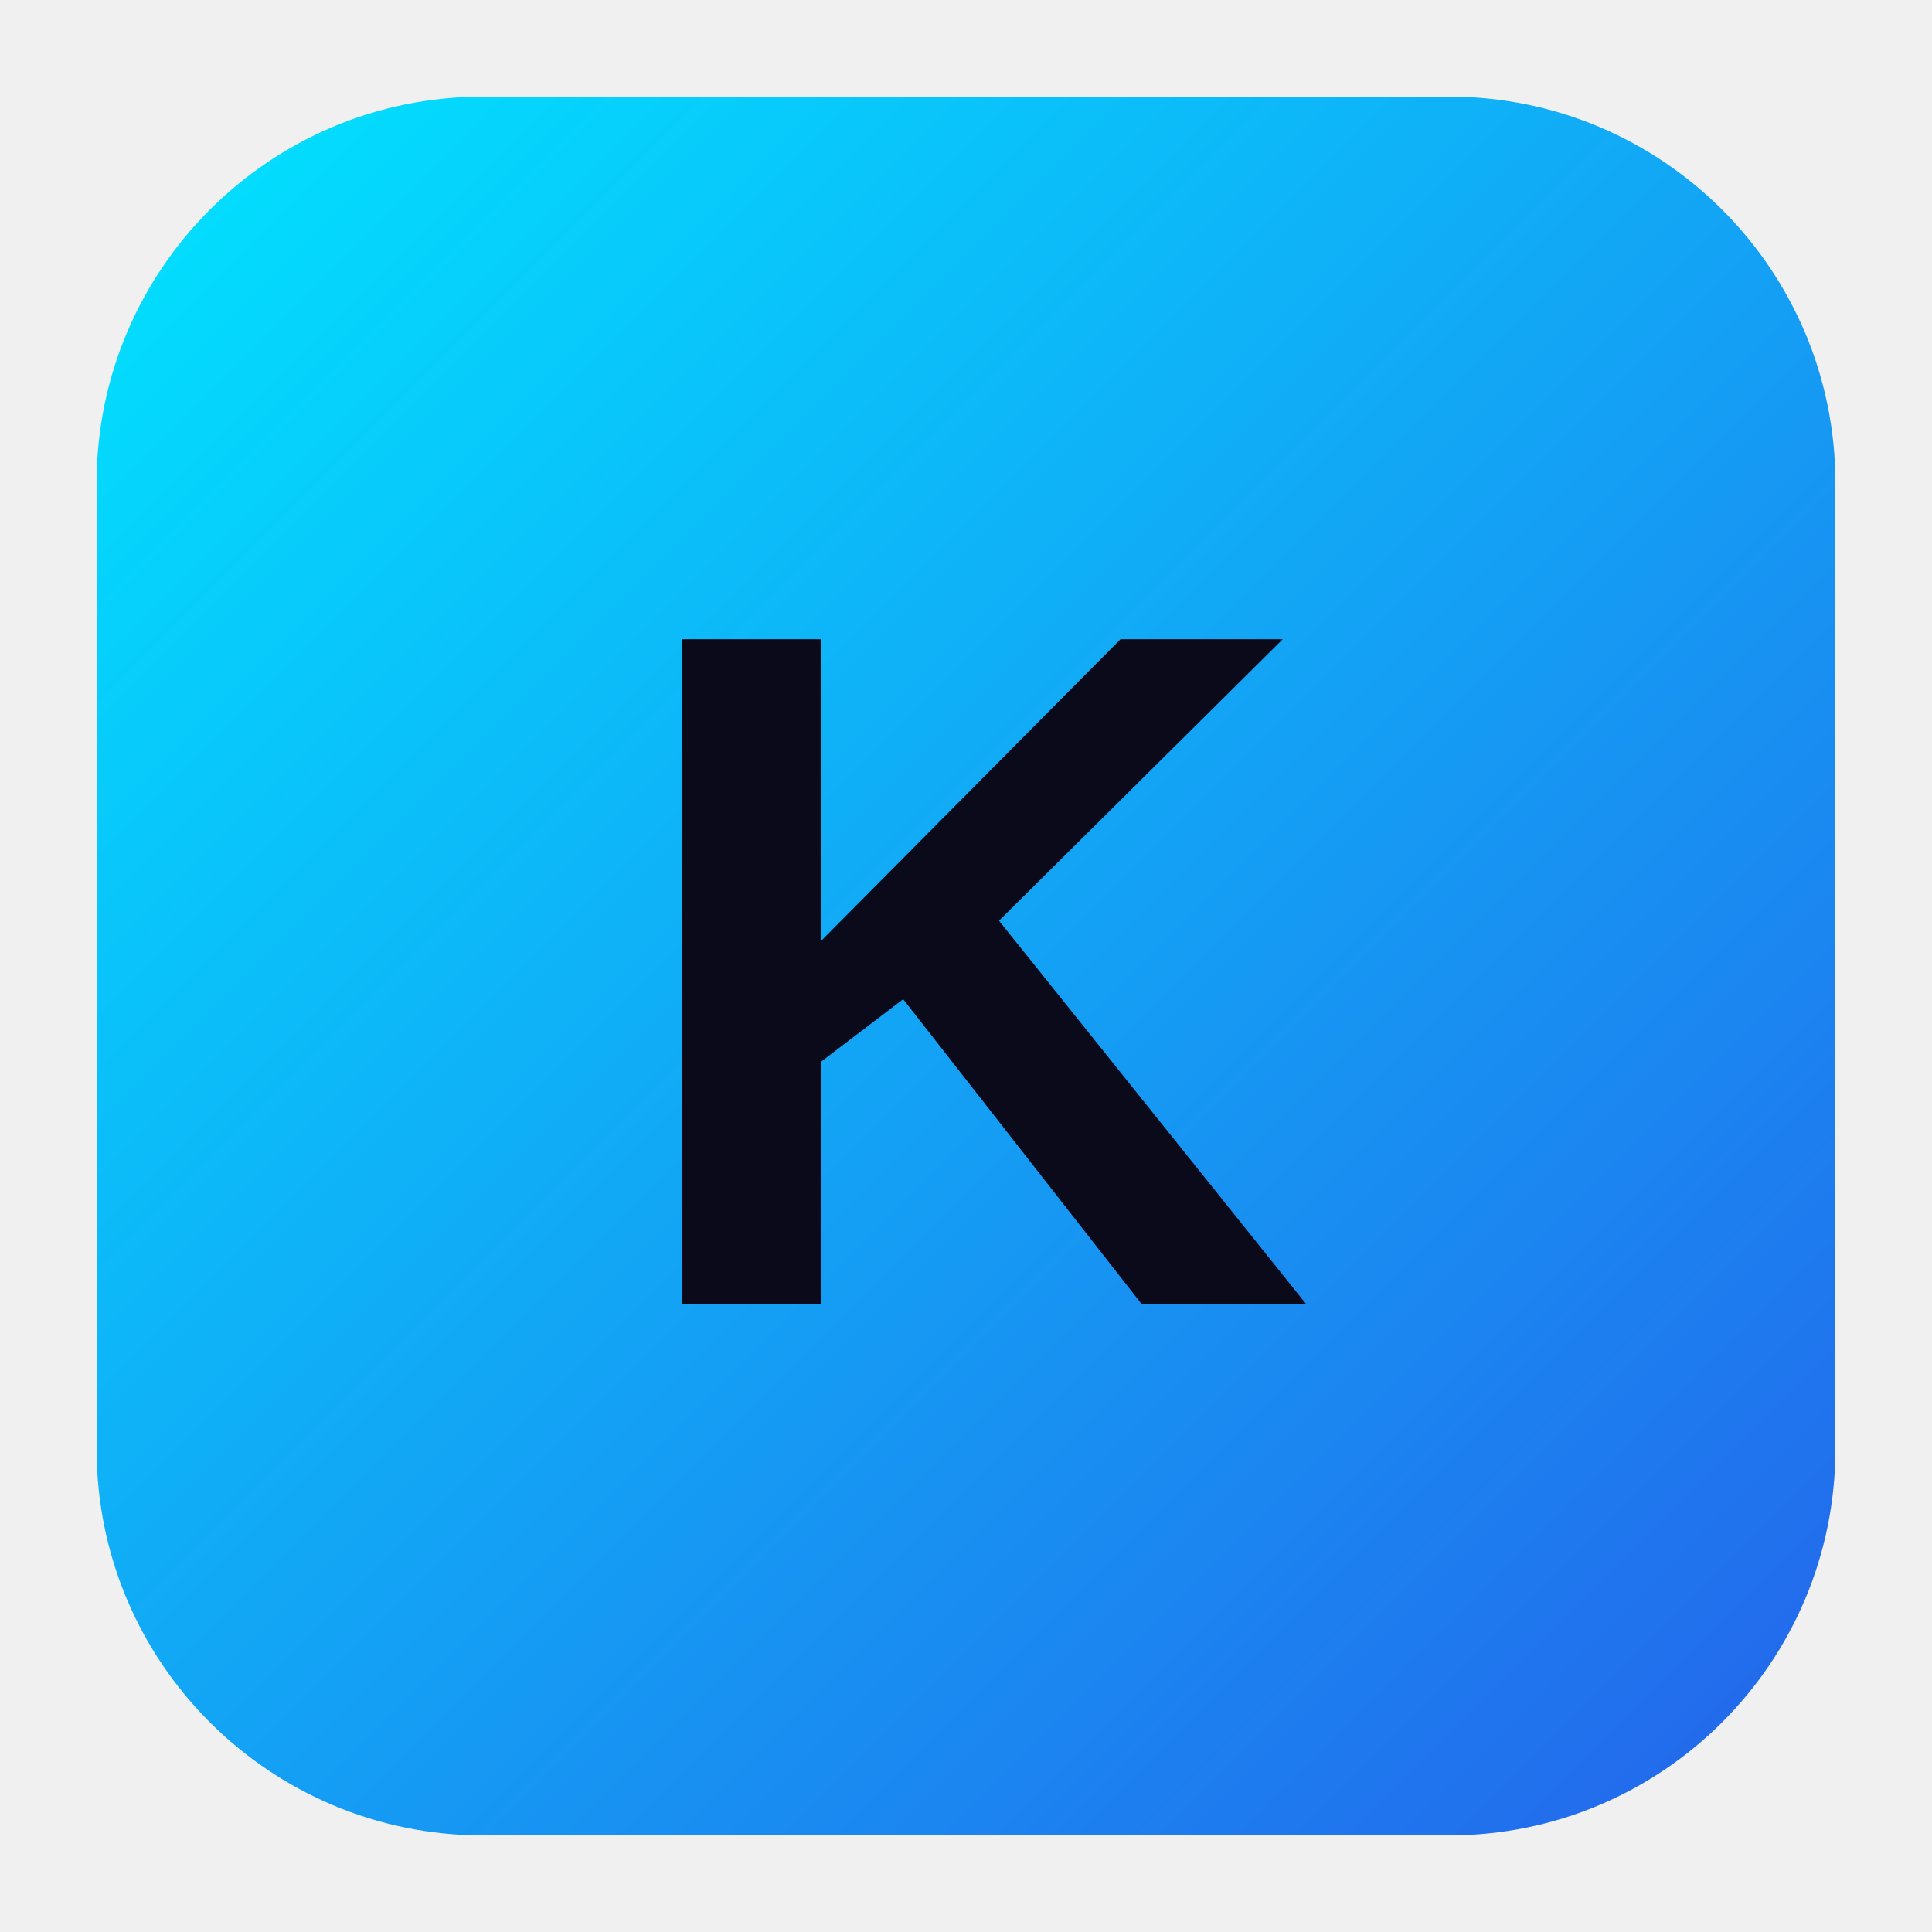
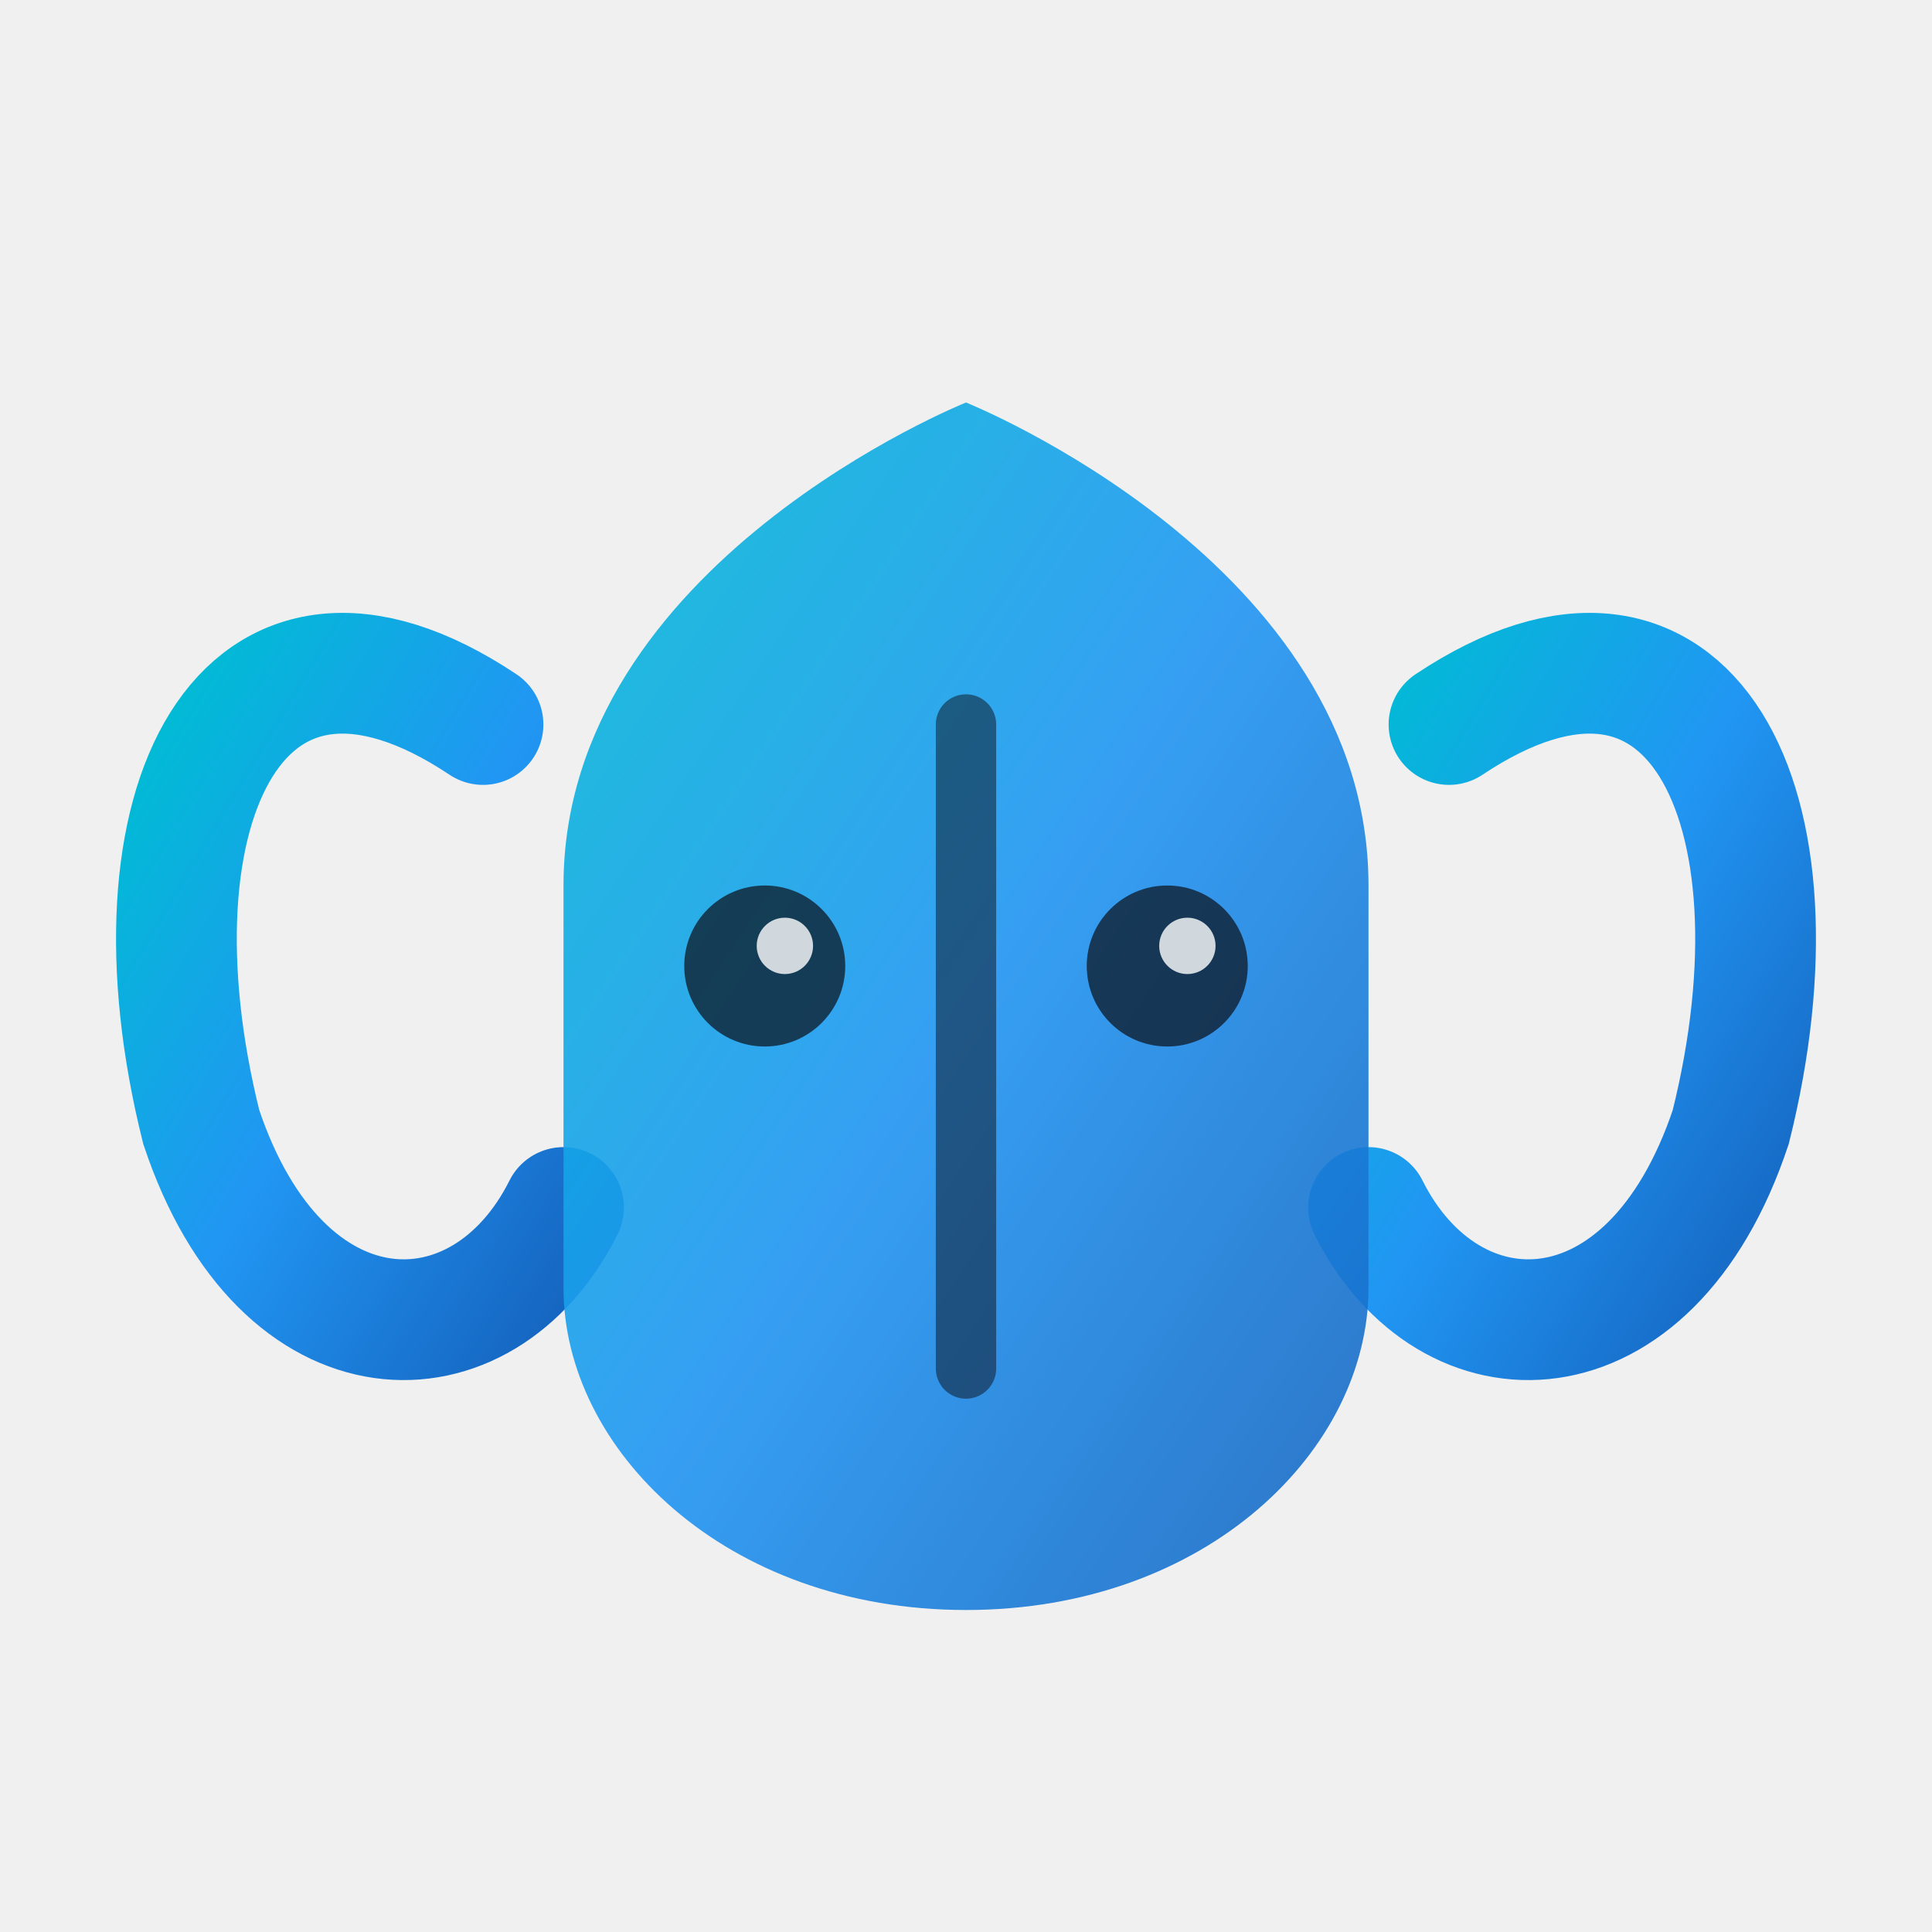
- <svg xmlns="http://www.w3.org/2000/svg" viewBox="0 0 40 40" width="40" height="40">
+ <svg xmlns="http://www.w3.org/2000/svg" viewBox="0 0 48 48" width="48" height="48">
  <defs>
-     <linearGradient id="kg" x1="0%" y1="0%" x2="100%" y2="100%">
-       <stop offset="0%" style="stop-color:#00e5ff;stop-opacity:1" />
-       <stop offset="100%" style="stop-color:#2563eb;stop-opacity:1" />
+     <linearGradient id="aries-grad" x1="0%" y1="0%" x2="100%" y2="100%">
+       <stop offset="0%" style="stop-color:#00bcd4;stop-opacity:1" />
+       <stop offset="50%" style="stop-color:#2196f3;stop-opacity:1" />
+       <stop offset="100%" style="stop-color:#1565c0;stop-opacity:1" />
    </linearGradient>
  </defs>
-   <rect x="2" y="2" width="36" height="36" rx="8" fill="url(#kg)" />
-   <text x="20" y="27" font-family="Arial, sans-serif" font-size="20" font-weight="bold" fill="#0a0a1a" text-anchor="middle">K</text>
+   <path d="M12 18 C6 14, 3 20, 5 28 C7 34, 12 34, 14 30" fill="none" stroke="url(#aries-grad)" stroke-width="3" stroke-linecap="round" />
+   <path d="M36 18 C42 14, 45 20, 43 28 C41 34, 36 34, 34 30" fill="none" stroke="url(#aries-grad)" stroke-width="3" stroke-linecap="round" />
+   <path d="M14 22 C14 14, 24 10, 24 10 C24 10, 34 14, 34 22 L34 32 C34 36, 30 40, 24 40 C18 40, 14 36, 14 32 Z" fill="url(#aries-grad)" opacity="0.9" />
+   <line x1="24" y1="18" x2="24" y2="34" stroke="#0a0e17" stroke-width="1.5" stroke-linecap="round" opacity="0.5" />
+   <circle cx="19" cy="24" r="2" fill="#0a0e17" opacity="0.7" />
+   <circle cx="29" cy="24" r="2" fill="#0a0e17" opacity="0.7" />
+   <circle cx="19.5" cy="23.5" r="0.7" fill="#ffffff" opacity="0.8" />
+   <circle cx="29.5" cy="23.5" r="0.7" fill="#ffffff" opacity="0.8" />
</svg>
